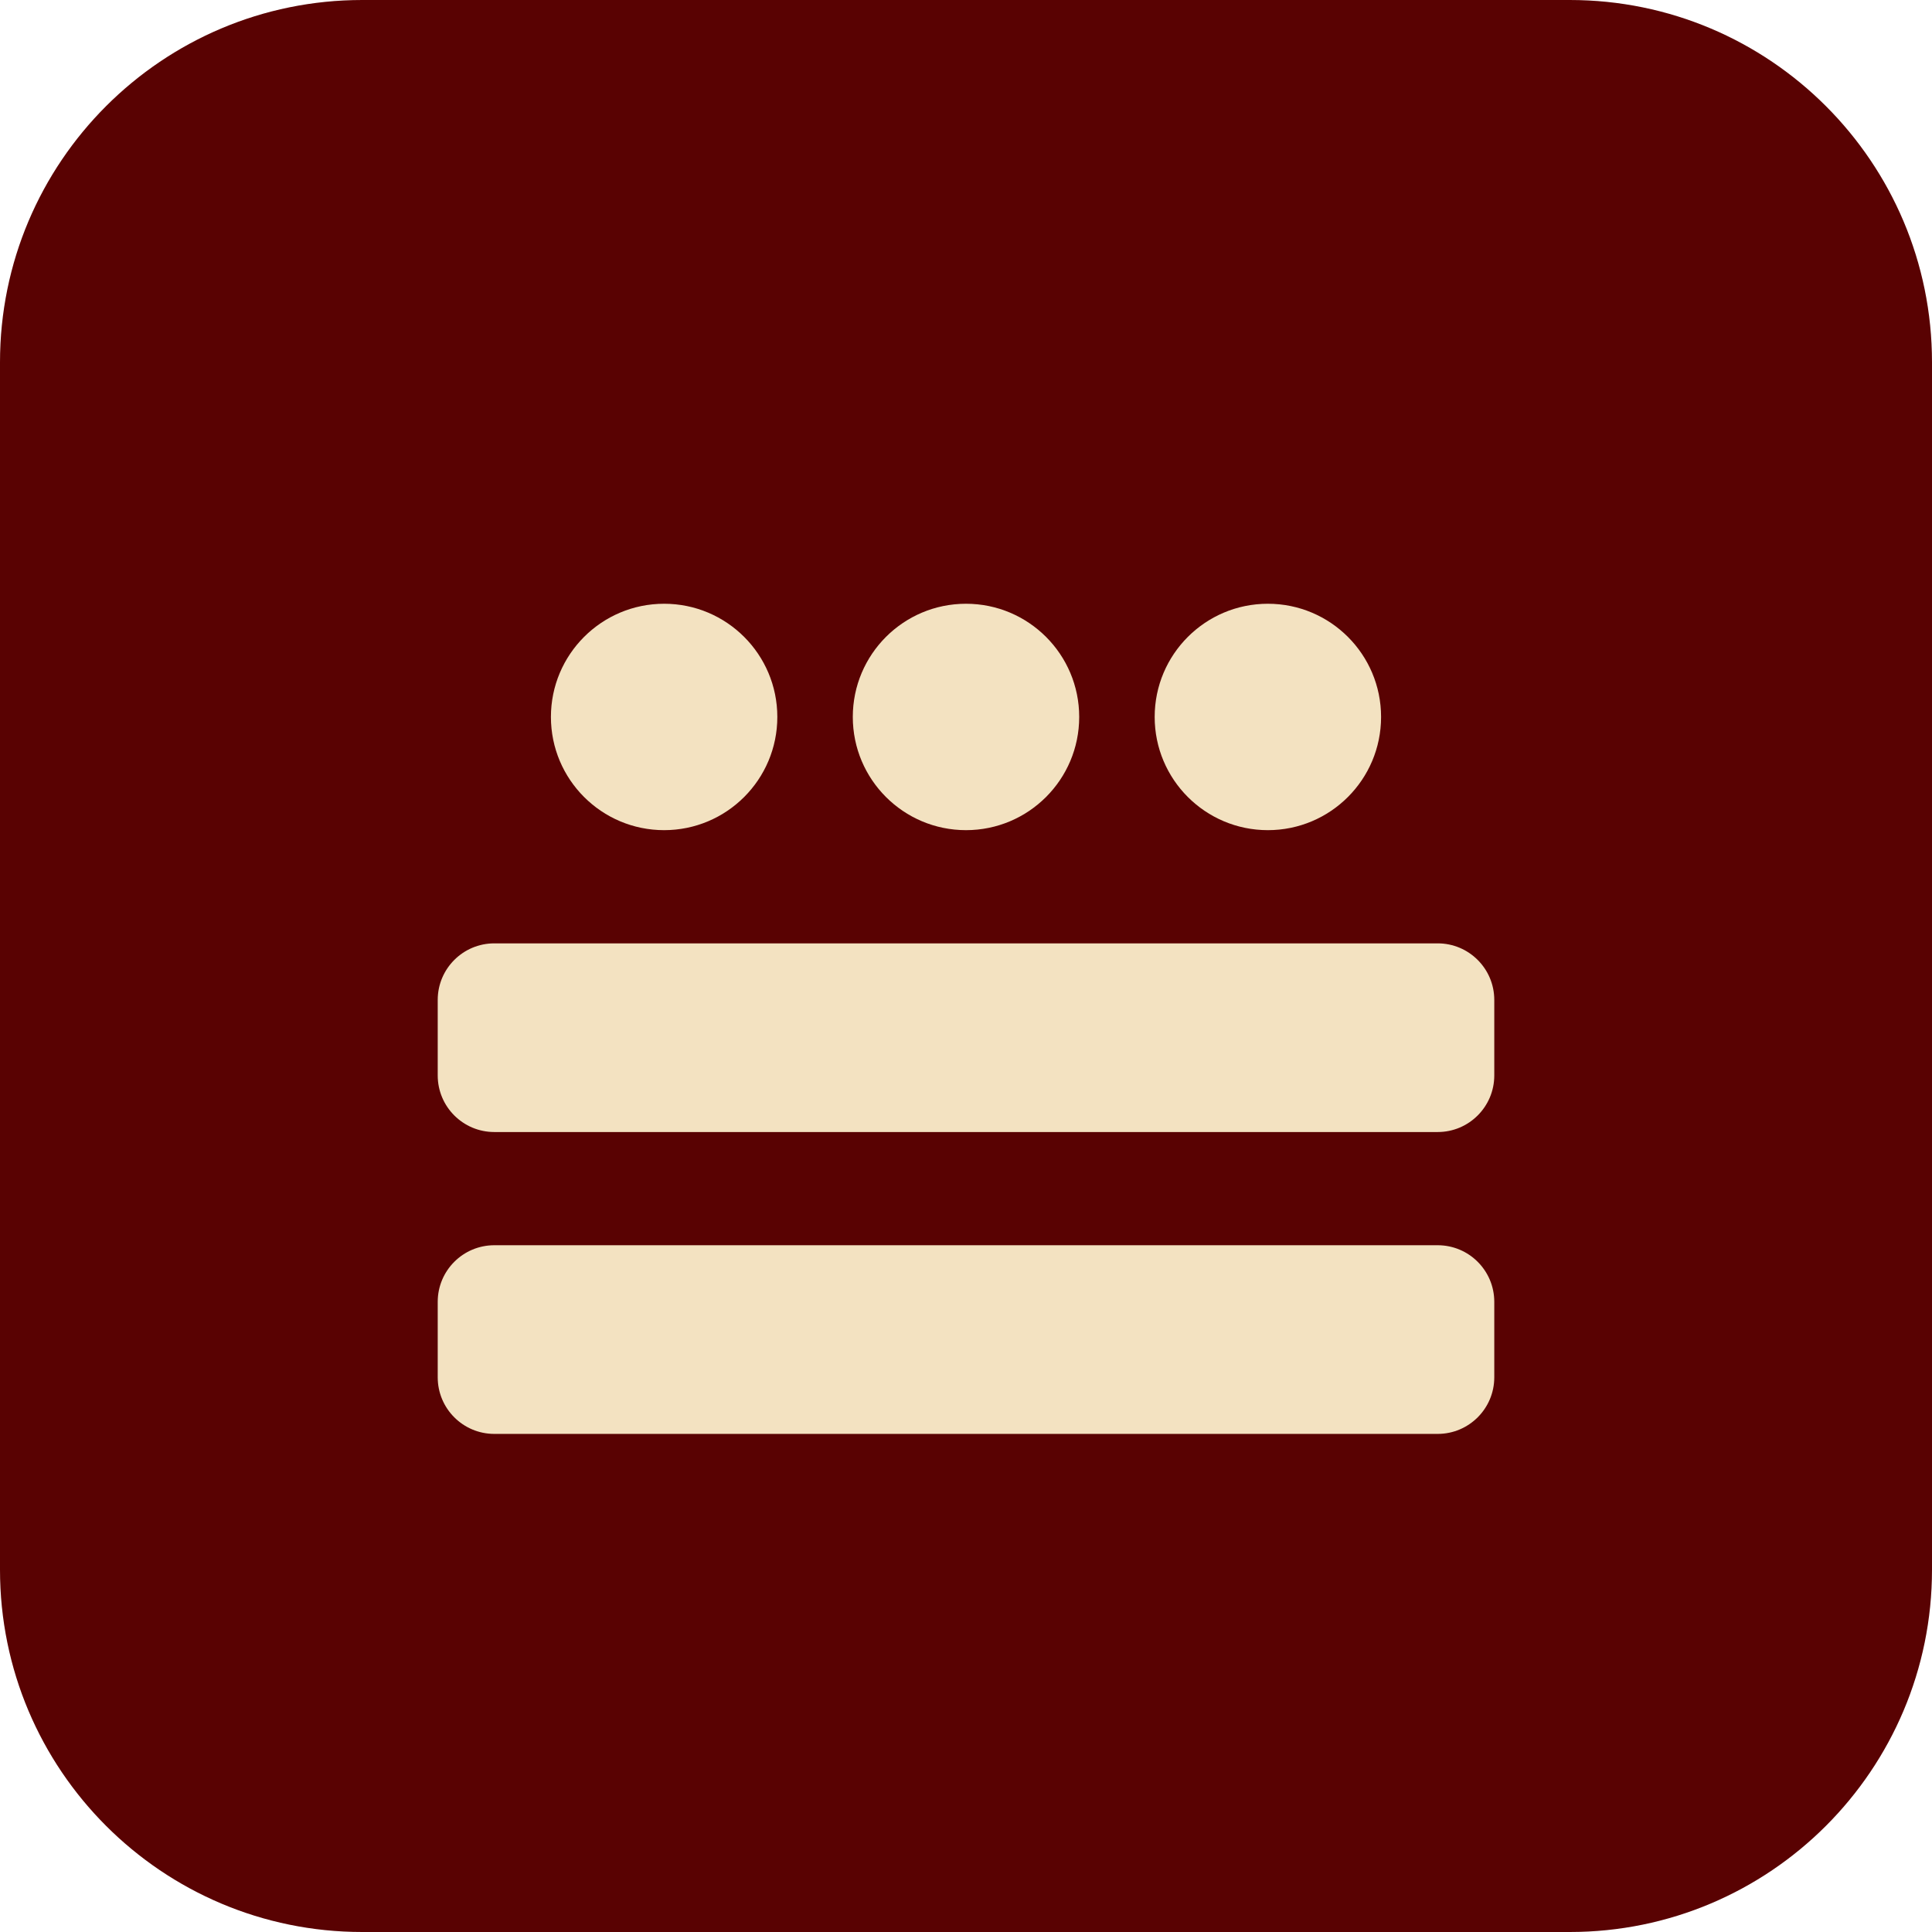
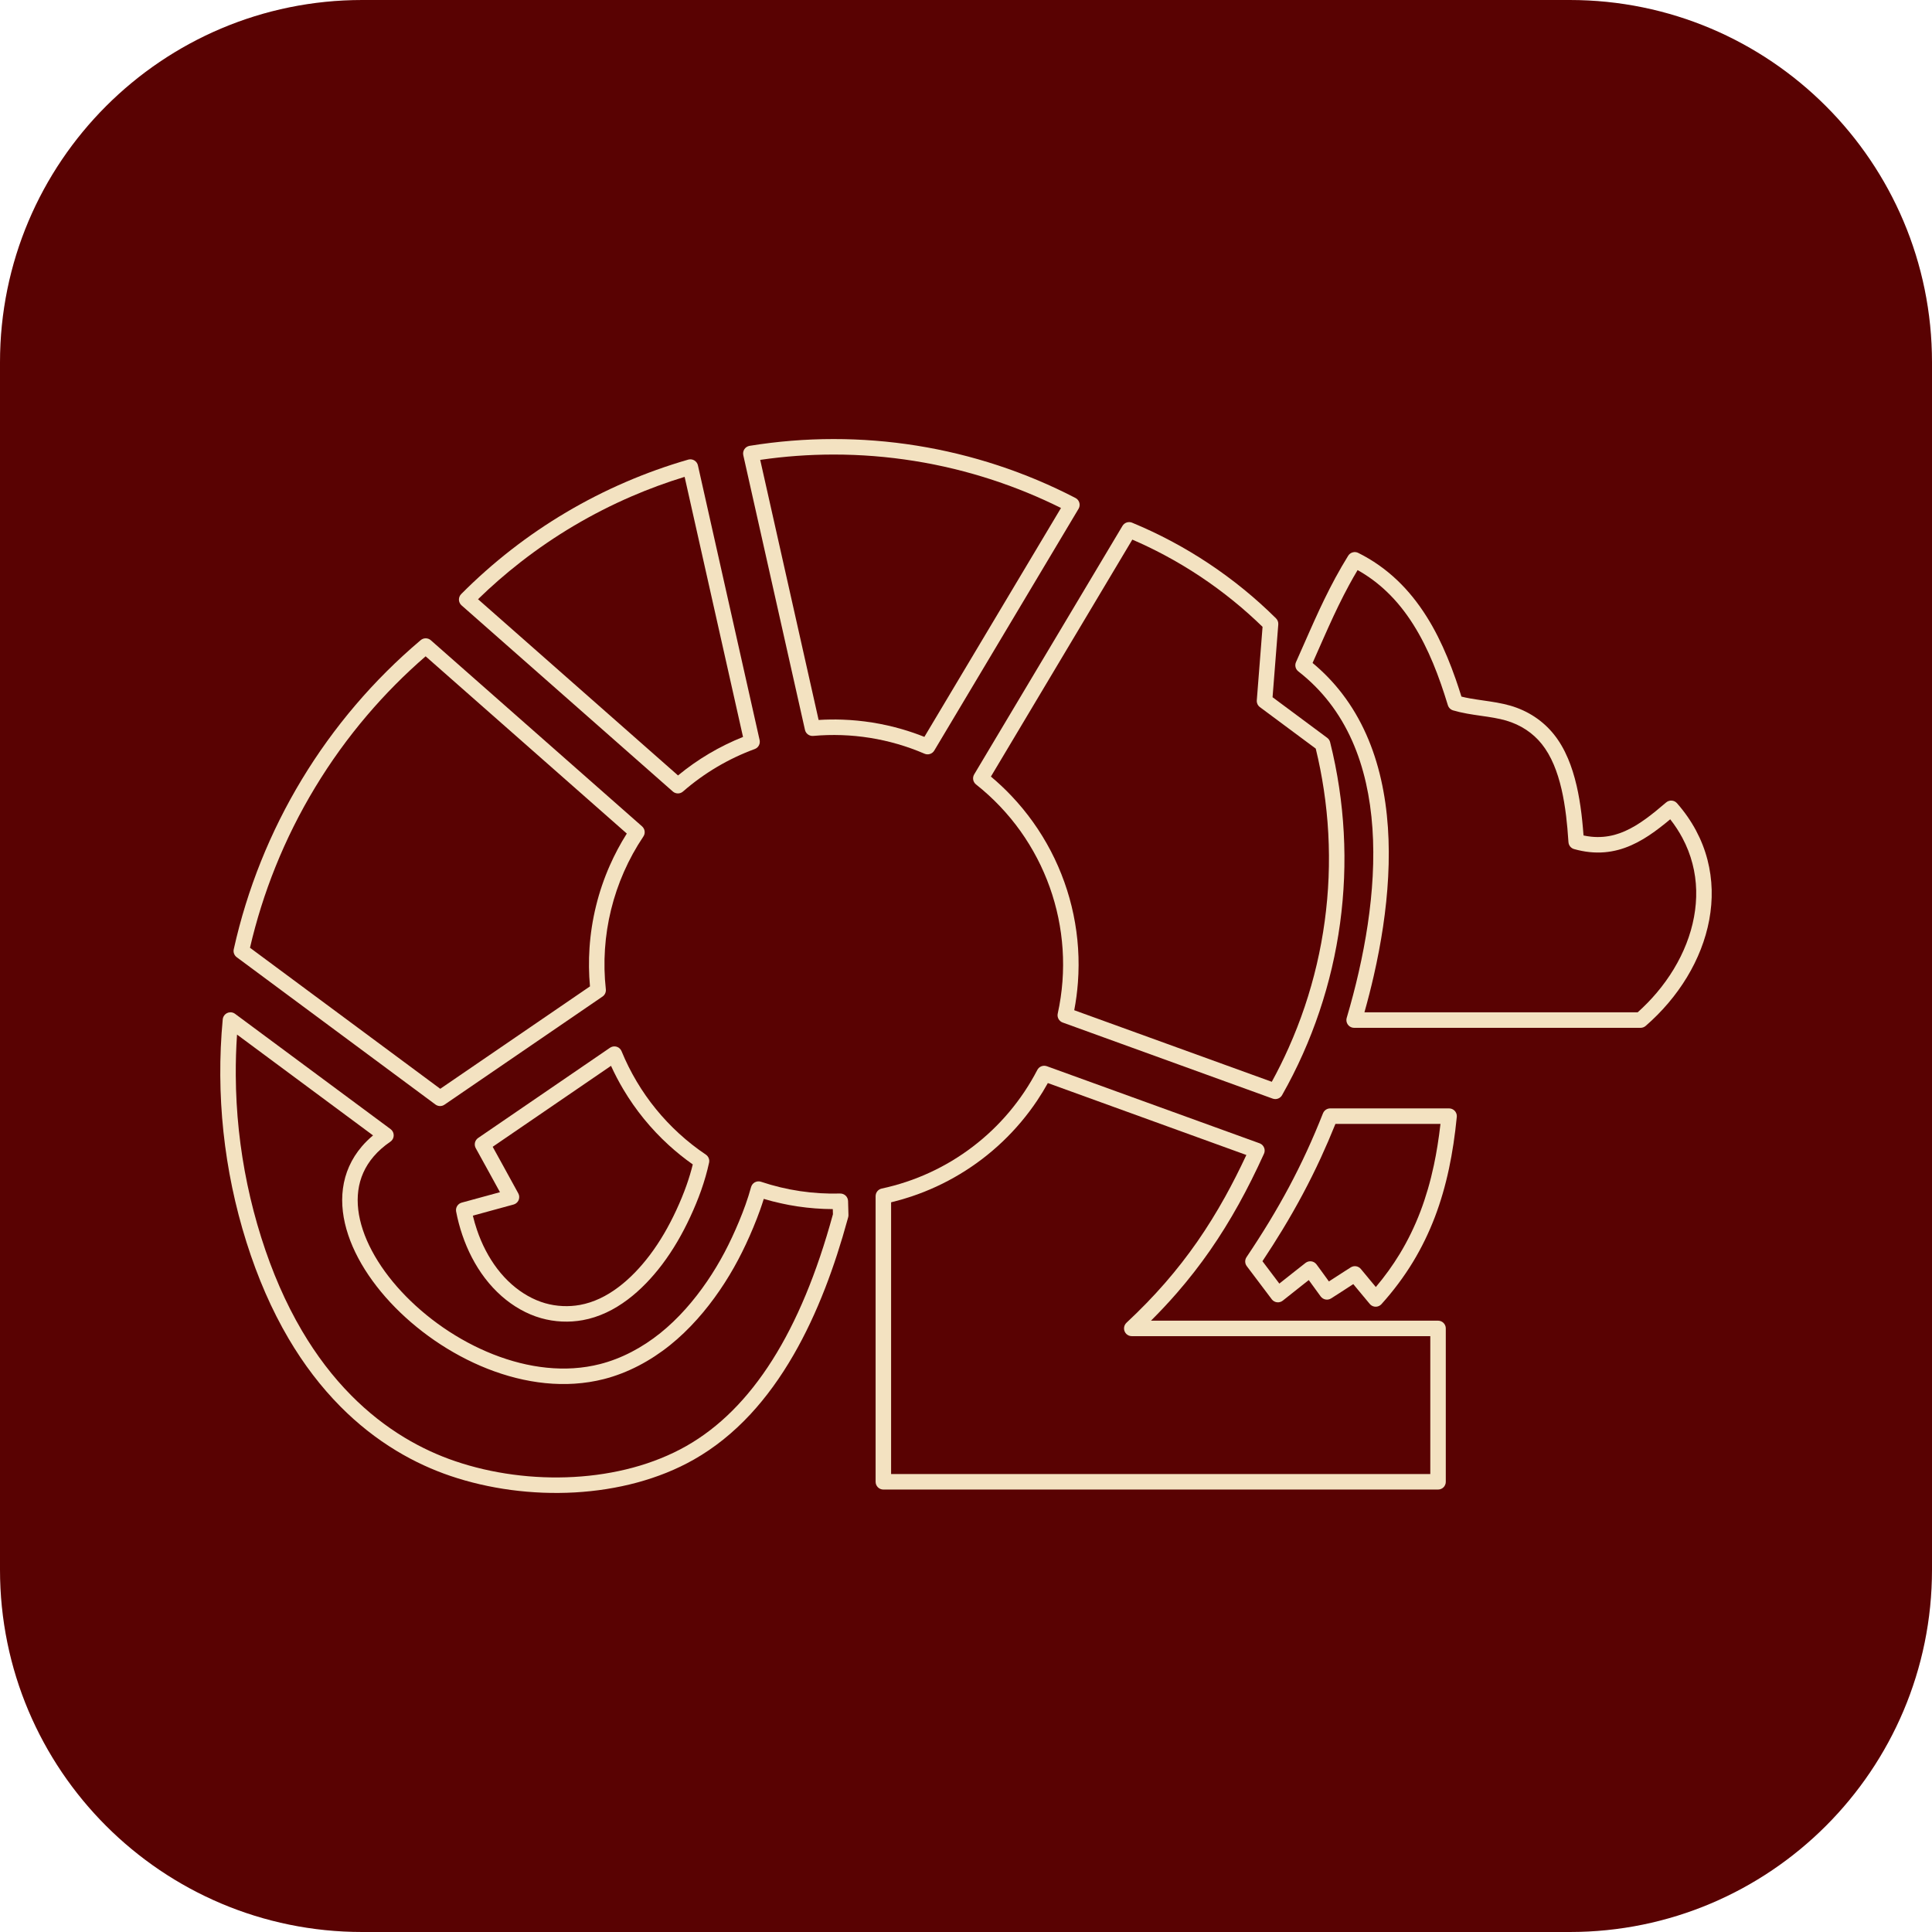
- <svg xmlns="http://www.w3.org/2000/svg" viewBox="0 0 512 512">
+ <svg xmlns="http://www.w3.org/2000/svg" viewBox="0 0 512 512" width="512" height="512">
  <rect width="512" height="512" rx="96" fill="#590202" />
-   <g fill="#F3E2C1" transform="translate(116 150) scale(10)">
-     <circle cx="6" cy="4" r="3" />
-     <circle cx="14" cy="4" r="3" />
-     <circle cx="22" cy="4" r="3" />
-     <rect x="0" y="10" width="28" height="5" rx="1.5" />
-     <rect x="0" y="18" width="28" height="5" rx="1.5" />
+   <g transform="translate(56.32 114.30) scale(4.1061)">
+     <g id="isotipo" fill="#F3E2C1" stroke="none">
+       <g id="placa-izquierda">
+         <path d="M 13.436 13.478 Q 13.47 13.449 13.509 13.427 Q 13.547 13.405 13.589 13.389 Q 13.631 13.374 13.675 13.367 Q 13.719 13.359 13.764 13.36 Q 13.809 13.36 13.852 13.369 Q 13.896 13.377 13.938 13.393 Q 13.98 13.409 14.018 13.432 Q 14.056 13.455 14.089 13.485 L 27.724 25.498 Q 27.757 25.527 27.785 25.563 Q 27.813 25.598 27.834 25.638 Q 27.856 25.678 27.869 25.721 Q 27.883 25.764 27.889 25.809 Q 27.895 25.853 27.892 25.898 Q 27.89 25.943 27.88 25.987 Q 27.869 26.031 27.851 26.073 Q 27.833 26.114 27.808 26.151 Q 27.081 27.234 26.555 28.428 Q 26.033 29.612 25.724 30.869 Q 25.415 32.126 25.329 33.417 Q 25.242 34.719 25.385 36.015 Q 25.392 36.083 25.381 36.15 Q 25.37 36.217 25.342 36.279 Q 25.314 36.34 25.27 36.392 Q 25.226 36.444 25.17 36.482 L 14.969 43.462 Q 14.937 43.483 14.902 43.5 Q 14.867 43.517 14.83 43.528 Q 14.793 43.539 14.755 43.544 Q 14.716 43.55 14.677 43.549 Q 14.639 43.548 14.6 43.541 Q 14.562 43.535 14.526 43.522 Q 14.489 43.51 14.455 43.492 Q 14.42 43.474 14.389 43.451 L 1.56 33.941 Q 1.502 33.898 1.459 33.84 Q 1.415 33.782 1.39 33.714 Q 1.364 33.646 1.359 33.574 Q 1.354 33.501 1.37 33.431 Q 2.018 30.518 3.129 27.751 Q 4.233 25.001 5.767 22.465 Q 7.301 19.929 9.223 17.674 Q 11.158 15.404 13.436 13.478 Z M 13.754 14.522 Q 11.726 16.279 9.984 18.322 Q 8.114 20.516 6.623 22.982 Q 5.131 25.449 4.057 28.123 Q 3.036 30.665 2.418 33.332 L 14.698 42.435 L 24.361 35.825 Q 24.249 34.59 24.331 33.351 Q 24.423 31.972 24.753 30.63 Q 25.082 29.288 25.64 28.024 Q 26.113 26.951 26.738 25.962 L 13.754 14.522 Z" />
+       </g>
+       <g id="placa-superior-izquierda">
+         <path d="M 30.702 1.828 Q 30.716 1.824 30.731 1.82 Q 30.779 1.809 30.828 1.808 Q 30.878 1.807 30.926 1.815 Q 30.975 1.824 31.021 1.842 Q 31.066 1.859 31.108 1.886 Q 31.15 1.912 31.185 1.946 Q 31.221 1.98 31.249 2.02 Q 31.278 2.06 31.298 2.105 Q 31.318 2.15 31.328 2.199 L 35.31 19.928 Q 35.319 19.972 35.321 20.018 Q 35.323 20.063 35.317 20.107 Q 35.311 20.152 35.296 20.195 Q 35.282 20.238 35.261 20.277 Q 35.239 20.317 35.211 20.352 Q 35.182 20.387 35.148 20.417 Q 35.114 20.446 35.075 20.469 Q 35.036 20.492 34.994 20.507 Q 33.721 20.975 32.554 21.666 Q 31.388 22.357 30.366 23.248 Q 30.332 23.278 30.293 23.301 Q 30.255 23.324 30.212 23.34 Q 30.17 23.356 30.126 23.364 Q 30.081 23.372 30.036 23.371 Q 29.991 23.371 29.947 23.363 Q 29.902 23.355 29.86 23.339 Q 29.818 23.323 29.779 23.3 Q 29.741 23.276 29.707 23.247 L 16.073 11.234 Q 16.061 11.224 16.051 11.213 Q 16.016 11.179 15.988 11.138 Q 15.961 11.097 15.942 11.051 Q 15.923 11.006 15.913 10.958 Q 15.903 10.909 15.903 10.86 Q 15.903 10.811 15.913 10.763 Q 15.922 10.714 15.941 10.669 Q 15.959 10.623 15.987 10.582 Q 16.014 10.541 16.049 10.506 Q 17.57 8.975 19.274 7.648 Q 20.971 6.328 22.821 5.232 Q 24.672 4.136 26.646 3.283 Q 28.627 2.426 30.702 1.828 Z M 30.47 2.94 Q 28.722 3.475 27.042 4.201 Q 25.127 5.029 23.331 6.092 Q 21.535 7.156 19.888 8.438 Q 18.445 9.561 17.135 10.837 L 30.044 22.211 Q 30.989 21.431 32.045 20.805 Q 33.101 20.18 34.239 19.726 L 30.47 2.94 Z" />
+       </g>
+       <g id="placa-superior-central">
+         <path d="M 34.663 0.938 Q 37.351 0.502 40.073 0.5 Q 42.778 0.498 45.45 0.925 Q 48.121 1.353 50.691 2.198 Q 53.277 3.049 55.694 4.302 Q 55.738 4.324 55.777 4.355 Q 55.815 4.386 55.847 4.423 Q 55.878 4.461 55.902 4.504 Q 55.926 4.547 55.941 4.594 Q 55.956 4.641 55.961 4.69 Q 55.967 4.739 55.962 4.788 Q 55.958 4.837 55.945 4.885 Q 55.931 4.932 55.908 4.976 Q 55.901 4.989 55.894 5.002 L 46.582 20.606 Q 46.558 20.644 46.529 20.678 Q 46.499 20.712 46.464 20.741 Q 46.429 20.769 46.389 20.79 Q 46.349 20.811 46.306 20.825 Q 46.263 20.839 46.219 20.845 Q 46.174 20.851 46.129 20.849 Q 46.084 20.847 46.04 20.837 Q 45.996 20.827 45.954 20.809 Q 45.108 20.444 44.222 20.187 Q 43.34 19.931 42.434 19.786 Q 41.527 19.641 40.609 19.609 Q 39.688 19.577 38.769 19.66 Q 38.724 19.664 38.679 19.66 Q 38.635 19.656 38.591 19.643 Q 38.548 19.631 38.507 19.612 Q 38.466 19.592 38.43 19.566 Q 38.393 19.539 38.362 19.506 Q 38.331 19.474 38.306 19.436 Q 38.282 19.398 38.264 19.357 Q 38.247 19.315 38.237 19.271 L 34.256 1.541 Q 34.245 1.493 34.244 1.444 Q 34.242 1.395 34.251 1.346 Q 34.259 1.298 34.277 1.252 Q 34.295 1.206 34.321 1.164 Q 34.347 1.123 34.381 1.087 Q 34.415 1.051 34.455 1.023 Q 34.496 0.995 34.541 0.975 Q 34.586 0.955 34.634 0.944 Q 34.648 0.941 34.663 0.938 Z M 35.348 1.844 L 39.118 18.63 Q 39.88 18.583 40.643 18.609 Q 41.623 18.643 42.591 18.798 Q 43.56 18.953 44.501 19.226 Q 45.235 19.439 45.944 19.722 L 54.761 4.949 Q 52.636 3.891 50.378 3.148 Q 47.885 2.327 45.292 1.913 Q 42.699 1.498 40.074 1.5 Q 37.698 1.502 35.348 1.844 Z" />
+       </g>
+       <g id="placa-derecha">
+         <path d="M 59.35 5.898 Q 60.649 6.435 61.89 7.096 Q 63.127 7.756 64.295 8.532 Q 65.463 9.309 66.55 10.194 Q 67.64 11.082 68.638 12.072 Q 68.677 12.11 68.707 12.156 Q 68.736 12.202 68.755 12.253 Q 68.774 12.304 68.782 12.358 Q 68.789 12.412 68.785 12.466 L 68.416 17.163 L 71.943 19.783 Q 72.013 19.835 72.061 19.907 Q 72.109 19.979 72.13 20.063 Q 72.491 21.504 72.711 22.972 Q 72.931 24.431 73.01 25.903 Q 73.09 27.37 73.03 28.837 Q 72.97 30.301 72.773 31.753 Q 72.575 33.204 72.242 34.631 Q 71.907 36.061 71.439 37.452 Q 70.969 38.85 70.368 40.197 Q 69.763 41.553 69.03 42.845 Q 69.009 42.883 68.981 42.917 Q 68.953 42.951 68.919 42.979 Q 68.886 43.008 68.848 43.03 Q 68.81 43.052 68.768 43.067 Q 68.727 43.083 68.684 43.09 Q 68.641 43.098 68.597 43.098 Q 68.553 43.099 68.51 43.091 Q 68.466 43.083 68.425 43.069 L 54.869 38.157 Q 54.826 38.142 54.787 38.119 Q 54.748 38.096 54.714 38.067 Q 54.68 38.037 54.651 38.002 Q 54.623 37.967 54.601 37.928 Q 54.579 37.888 54.565 37.846 Q 54.551 37.803 54.544 37.758 Q 54.538 37.714 54.539 37.669 Q 54.541 37.623 54.551 37.579 Q 54.777 36.549 54.856 35.5 Q 54.933 34.465 54.865 33.429 Q 54.797 32.403 54.588 31.396 Q 54.38 30.393 54.036 29.428 Q 53.692 28.464 53.219 27.556 Q 52.743 26.644 52.147 25.806 Q 51.544 24.961 50.829 24.209 Q 50.104 23.446 49.277 22.791 Q 49.242 22.764 49.212 22.73 Q 49.182 22.696 49.159 22.657 Q 49.135 22.618 49.119 22.576 Q 49.103 22.534 49.095 22.49 Q 49.087 22.445 49.087 22.4 Q 49.087 22.355 49.095 22.311 Q 49.103 22.266 49.119 22.224 Q 49.135 22.182 49.158 22.143 L 58.73 6.103 Q 58.753 6.065 58.782 6.031 Q 58.811 5.998 58.846 5.97 Q 58.881 5.942 58.92 5.92 Q 58.959 5.899 59.002 5.885 Q 59.044 5.871 59.088 5.865 Q 59.133 5.858 59.177 5.86 Q 59.222 5.862 59.266 5.871 Q 59.309 5.881 59.35 5.898 Z M 59.365 6.99 L 50.238 22.284 Q 50.932 22.865 51.554 23.52 Q 52.317 24.324 52.961 25.226 Q 53.598 26.12 54.106 27.094 Q 54.611 28.063 54.978 29.093 Q 55.346 30.122 55.568 31.193 Q 55.791 32.268 55.863 33.363 Q 55.936 34.469 55.853 35.574 Q 55.786 36.476 55.616 37.364 L 68.366 41.983 Q 68.955 40.909 69.454 39.789 Q 70.036 38.486 70.491 37.134 Q 70.944 35.787 71.268 34.403 Q 71.591 33.023 71.782 31.618 Q 71.973 30.213 72.031 28.796 Q 72.089 27.376 72.012 25.957 Q 71.935 24.532 71.722 23.121 Q 71.522 21.789 71.203 20.479 L 67.598 17.801 Q 67.547 17.763 67.507 17.714 Q 67.467 17.665 67.441 17.607 Q 67.415 17.549 67.404 17.487 Q 67.393 17.424 67.398 17.361 L 67.77 12.62 Q 66.881 11.754 65.918 10.97 Q 64.869 10.115 63.741 9.365 Q 62.614 8.616 61.419 7.979 Q 60.412 7.442 59.365 6.99 Z" />
+       </g>
+       <g id="c">
+         <path d="M 1.454 37.596 L 11.492 45.037 Q 11.531 45.066 11.564 45.103 Q 11.597 45.139 11.623 45.182 Q 11.648 45.224 11.665 45.27 Q 11.681 45.316 11.688 45.365 Q 11.696 45.414 11.693 45.463 Q 11.691 45.512 11.679 45.56 Q 11.667 45.608 11.646 45.652 Q 11.625 45.697 11.595 45.736 Q 11.545 45.804 11.476 45.851 Q 10.846 46.282 10.402 46.8 Q 9.98 47.291 9.73 47.855 Q 9.488 48.398 9.408 49.005 Q 9.33 49.6 9.406 50.245 Q 9.482 50.882 9.707 51.554 Q 9.929 52.219 10.291 52.898 Q 10.649 53.571 11.132 54.237 Q 11.613 54.9 12.202 55.533 Q 12.791 56.167 13.468 56.749 Q 14.149 57.336 14.896 57.851 Q 15.654 58.372 16.455 58.802 Q 17.272 59.241 18.109 59.571 Q 18.967 59.91 19.825 60.126 Q 20.706 60.348 21.568 60.435 Q 22.456 60.525 23.306 60.47 Q 24.184 60.413 25.01 60.202 Q 26.039 59.939 27.041 59.419 Q 28.012 58.916 28.905 58.198 Q 29.75 57.519 30.54 56.634 Q 31.266 55.82 31.922 54.859 Q 32.529 53.97 33.047 52.992 Q 33.533 52.072 33.979 51.001 Q 34.219 50.424 34.4 49.915 Q 34.608 49.33 34.759 48.777 Q 34.772 48.73 34.794 48.686 Q 34.816 48.642 34.846 48.603 Q 34.876 48.564 34.913 48.532 Q 34.951 48.499 34.993 48.475 Q 35.036 48.45 35.083 48.435 Q 35.13 48.419 35.179 48.413 Q 35.227 48.407 35.277 48.41 Q 35.326 48.414 35.373 48.427 Q 35.387 48.431 35.4 48.435 Q 36.633 48.848 37.919 49.039 Q 39.205 49.23 40.505 49.194 Q 40.554 49.193 40.603 49.201 Q 40.651 49.21 40.697 49.227 Q 40.743 49.245 40.785 49.271 Q 40.827 49.297 40.863 49.331 Q 40.898 49.365 40.927 49.405 Q 40.955 49.445 40.975 49.49 Q 40.995 49.535 41.006 49.583 Q 41.017 49.631 41.019 49.68 L 41.044 50.58 Q 41.046 50.654 41.026 50.725 L 41.012 50.776 L 41.001 50.816 Q 40.345 53.221 39.546 55.283 Q 38.621 57.668 37.498 59.613 Q 36.235 61.801 34.721 63.435 Q 33.045 65.241 31.069 66.363 Q 30.23 66.839 29.295 67.216 Q 28.385 67.582 27.399 67.849 Q 26.436 68.109 25.415 68.27 Q 24.414 68.427 23.377 68.486 Q 22.354 68.543 21.318 68.503 Q 20.289 68.462 19.27 68.327 Q 18.252 68.191 17.267 67.963 Q 16.276 67.734 15.341 67.416 Q 14.476 67.122 13.642 66.738 Q 12.728 66.318 11.863 65.794 Q 9.916 64.616 8.259 62.946 Q 6.377 61.049 4.91 58.559 Q 3.281 55.791 2.189 52.328 Q 1.641 50.59 1.269 48.805 Q 0.898 47.025 0.705 45.216 Q 0.513 43.408 0.501 41.59 Q 0.489 39.767 0.659 37.952 Q 0.663 37.903 0.677 37.855 Q 0.692 37.808 0.715 37.765 Q 0.738 37.721 0.769 37.683 Q 0.8 37.645 0.838 37.613 Q 0.875 37.582 0.919 37.558 Q 0.962 37.535 1.009 37.52 Q 1.056 37.506 1.105 37.501 Q 1.154 37.496 1.203 37.5 Q 1.342 37.513 1.454 37.596 Z M 1.582 38.936 Q 1.492 40.258 1.501 41.583 Q 1.512 43.352 1.699 45.111 Q 1.887 46.869 2.248 48.601 Q 2.61 50.337 3.143 52.028 Q 4.201 55.382 5.772 58.051 Q 7.175 60.434 8.969 62.242 Q 10.539 63.824 12.381 64.939 Q 13.198 65.433 14.06 65.83 Q 14.846 66.192 15.663 66.469 Q 16.551 66.771 17.492 66.989 Q 18.431 67.206 19.402 67.335 Q 20.375 67.465 21.357 67.503 Q 22.345 67.542 23.321 67.487 Q 24.308 67.432 25.26 67.282 Q 26.227 67.13 27.138 66.884 Q 28.067 66.633 28.921 66.288 Q 29.794 65.937 30.575 65.494 Q 36.946 61.878 40.036 50.553 L 40.042 50.534 L 40.033 50.2 Q 38.897 50.195 37.772 50.028 Q 36.656 49.862 35.578 49.54 Q 35.47 49.89 35.342 50.25 Q 35.152 50.784 34.902 51.385 Q 34.439 52.499 33.93 53.46 Q 33.387 54.487 32.748 55.423 Q 32.056 56.438 31.286 57.3 Q 30.441 58.247 29.531 58.978 Q 28.561 59.757 27.501 60.307 Q 26.398 60.879 25.257 61.171 Q 24.342 61.404 23.371 61.467 Q 22.438 61.528 21.467 61.43 Q 20.533 61.335 19.581 61.096 Q 18.66 60.864 17.742 60.502 Q 16.85 60.15 15.982 59.683 Q 15.133 59.227 14.329 58.674 Q 13.538 58.129 12.815 57.507 Q 12.097 56.888 11.469 56.214 Q 10.84 55.536 10.323 54.824 Q 9.799 54.102 9.408 53.368 Q 9.007 52.615 8.759 51.872 Q 8.501 51.102 8.413 50.363 Q 8.322 49.593 8.417 48.874 Q 8.516 48.124 8.816 47.449 Q 9.126 46.751 9.643 46.148 Q 9.964 45.775 10.36 45.443 L 1.582 38.936 Z" />
+       </g>
+       <g id="escalon">
+         <path d="M 17.143 45.609 L 25.655 39.785 Q 25.696 39.758 25.741 39.738 Q 25.786 39.719 25.835 39.709 Q 25.883 39.699 25.932 39.698 Q 25.981 39.698 26.03 39.707 Q 26.078 39.716 26.124 39.734 Q 26.17 39.752 26.211 39.779 Q 26.252 39.806 26.287 39.841 Q 26.322 39.875 26.35 39.916 Q 26.38 39.96 26.4 40.009 Q 26.816 41.024 27.377 41.966 Q 27.934 42.904 28.623 43.749 Q 29.313 44.595 30.118 45.33 Q 30.928 46.07 31.838 46.682 Q 31.869 46.703 31.897 46.728 Q 31.924 46.753 31.948 46.782 Q 31.971 46.811 31.99 46.843 Q 32.009 46.875 32.023 46.91 Q 32.037 46.945 32.046 46.981 Q 32.054 47.017 32.058 47.054 Q 32.061 47.092 32.058 47.129 Q 32.056 47.166 32.048 47.203 Q 31.859 48.076 31.536 48.993 Q 31.242 49.823 30.835 50.699 Q 30.442 51.544 30.014 52.275 Q 29.548 53.072 29.019 53.773 Q 28.522 54.43 27.987 54.981 Q 27.404 55.583 26.789 56.044 Q 26.12 56.546 25.425 56.872 Q 24.672 57.225 23.9 57.366 Q 23.234 57.488 22.547 57.456 Q 21.854 57.423 21.199 57.236 Q 20.507 57.039 19.849 56.666 Q 19.227 56.314 18.667 55.823 Q 18.078 55.306 17.582 54.656 Q 17.112 54.039 16.737 53.316 Q 16.38 52.628 16.121 51.865 Q 15.871 51.131 15.723 50.359 Q 15.714 50.313 15.714 50.266 Q 15.714 50.219 15.722 50.173 Q 15.731 50.127 15.748 50.083 Q 15.765 50.04 15.79 50 Q 15.814 49.96 15.846 49.926 Q 15.878 49.891 15.915 49.863 Q 15.953 49.835 15.995 49.815 Q 16.037 49.794 16.082 49.782 L 18.552 49.108 L 17.83 47.792 L 16.987 46.263 Q 16.965 46.223 16.951 46.179 Q 16.936 46.135 16.93 46.089 Q 16.924 46.043 16.926 45.997 Q 16.928 45.951 16.939 45.906 Q 16.95 45.861 16.968 45.819 Q 16.987 45.777 17.013 45.739 Q 17.039 45.701 17.072 45.668 Q 17.105 45.635 17.143 45.609 Z M 18.082 46.178 L 18.707 47.311 L 19.734 49.183 Q 19.762 49.234 19.778 49.291 Q 19.791 49.339 19.794 49.388 Q 19.798 49.437 19.791 49.486 Q 19.785 49.535 19.77 49.582 Q 19.754 49.628 19.73 49.671 Q 19.705 49.714 19.673 49.751 Q 19.641 49.788 19.602 49.818 Q 19.563 49.848 19.519 49.87 Q 19.475 49.892 19.427 49.905 L 16.802 50.622 Q 16.914 51.091 17.068 51.543 Q 17.302 52.234 17.625 52.856 Q 17.96 53.501 18.378 54.05 Q 18.813 54.621 19.326 55.071 Q 19.809 55.494 20.342 55.796 Q 20.896 56.11 21.473 56.275 Q 22.017 56.43 22.594 56.457 Q 23.167 56.484 23.72 56.383 Q 24.365 56.265 25.001 55.967 Q 25.602 55.685 26.189 55.244 Q 26.74 54.831 27.269 54.285 Q 27.761 53.778 28.221 53.17 Q 28.715 52.516 29.151 51.77 Q 29.555 51.08 29.928 50.278 Q 30.315 49.445 30.593 48.66 Q 30.835 47.973 30.996 47.316 Q 30.181 46.742 29.444 46.069 Q 28.584 45.284 27.848 44.381 Q 27.112 43.478 26.517 42.477 Q 26.076 41.736 25.719 40.953 L 18.082 46.178 Z" />
+       </g>
+       <g id="tallo-2">
+         <path d="M 42.796 49.362 Q 42.796 49.319 42.804 49.277 Q 42.811 49.235 42.825 49.195 Q 42.839 49.155 42.86 49.117 Q 42.881 49.08 42.908 49.047 Q 42.934 49.014 42.966 48.986 Q 42.998 48.958 43.035 48.936 Q 43.071 48.913 43.111 48.897 Q 43.15 48.882 43.192 48.873 Q 43.999 48.7 44.781 48.439 Q 45.556 48.181 46.298 47.838 Q 47.035 47.498 47.731 47.079 Q 48.425 46.661 49.07 46.169 Q 49.714 45.678 50.301 45.12 Q 50.889 44.56 51.413 43.938 Q 51.939 43.314 52.394 42.635 Q 52.853 41.95 53.233 41.217 Q 53.254 41.177 53.281 41.142 Q 53.309 41.106 53.342 41.076 Q 53.376 41.046 53.414 41.022 Q 53.453 40.998 53.495 40.982 Q 53.537 40.965 53.581 40.957 Q 53.625 40.948 53.67 40.948 Q 53.715 40.947 53.76 40.955 Q 53.804 40.962 53.847 40.977 L 67.577 45.952 Q 67.595 45.959 67.613 45.967 Q 67.658 45.987 67.698 46.016 Q 67.738 46.045 67.772 46.081 Q 67.805 46.117 67.831 46.159 Q 67.857 46.2 67.874 46.246 Q 67.892 46.293 67.9 46.341 Q 67.908 46.39 67.906 46.439 Q 67.904 46.488 67.893 46.536 Q 67.882 46.584 67.861 46.629 Q 67.062 48.388 66.232 49.884 Q 65.358 51.46 64.389 52.855 Q 63.389 54.295 62.234 55.622 Q 61.45 56.523 60.569 57.4 L 79.096 57.4 Q 79.146 57.4 79.194 57.41 Q 79.242 57.419 79.288 57.438 Q 79.333 57.457 79.374 57.484 Q 79.415 57.512 79.45 57.546 Q 79.485 57.581 79.512 57.622 Q 79.539 57.663 79.558 57.709 Q 79.577 57.754 79.587 57.802 Q 79.596 57.851 79.596 57.9 L 79.596 67.8 Q 79.596 67.849 79.587 67.898 Q 79.577 67.946 79.558 67.991 Q 79.539 68.037 79.512 68.078 Q 79.485 68.119 79.45 68.154 Q 79.415 68.188 79.374 68.216 Q 79.333 68.243 79.288 68.262 Q 79.242 68.281 79.194 68.29 Q 79.146 68.3 79.096 68.3 L 43.296 68.3 Q 43.247 68.3 43.199 68.29 Q 43.151 68.281 43.105 68.262 Q 43.059 68.243 43.019 68.216 Q 42.978 68.188 42.943 68.154 Q 42.908 68.119 42.881 68.078 Q 42.853 68.037 42.834 67.991 Q 42.816 67.946 42.806 67.898 Q 42.796 67.849 42.796 67.8 Z M 43.796 49.761 L 43.796 67.3 L 78.596 67.3 L 78.596 58.4 L 59.329 58.4 Q 59.279 58.4 59.231 58.39 Q 59.183 58.381 59.137 58.362 Q 59.092 58.343 59.051 58.316 Q 59.01 58.288 58.975 58.254 Q 58.94 58.219 58.913 58.178 Q 58.886 58.137 58.867 58.091 Q 58.848 58.046 58.838 57.998 Q 58.829 57.949 58.829 57.9 Q 58.829 57.796 58.87 57.701 Q 58.912 57.605 58.988 57.534 Q 60.34 56.274 61.48 54.965 Q 62.599 53.68 63.568 52.285 Q 64.508 50.931 65.358 49.399 Q 66.051 48.149 66.725 46.707 L 53.913 42.065 Q 53.592 42.642 53.225 43.191 Q 52.74 43.916 52.177 44.583 Q 51.618 45.246 50.99 45.844 Q 50.364 46.44 49.676 46.965 Q 48.988 47.489 48.247 47.935 Q 47.504 48.383 46.717 48.746 Q 45.925 49.112 45.097 49.388 Q 44.455 49.602 43.796 49.761 Z" />
+       </g>
+       <g id="pata">
+         <path d="M 72.135 43.7 L 79.808 43.7 Q 79.858 43.7 79.906 43.71 Q 79.954 43.719 80 43.738 Q 80.045 43.757 80.086 43.784 Q 80.127 43.812 80.162 43.846 Q 80.197 43.881 80.224 43.922 Q 80.251 43.963 80.27 44.009 Q 80.289 44.054 80.299 44.102 Q 80.308 44.151 80.308 44.2 Q 80.308 44.224 80.306 44.249 Q 80.13 46.048 79.803 47.583 Q 79.449 49.245 78.896 50.7 Q 78.309 52.241 77.476 53.614 Q 76.607 55.044 75.444 56.334 Q 75.411 56.371 75.371 56.4 Q 75.332 56.43 75.287 56.451 Q 75.243 56.472 75.195 56.484 Q 75.147 56.496 75.098 56.499 Q 75.049 56.501 75 56.494 Q 74.951 56.487 74.905 56.471 Q 74.859 56.454 74.816 56.429 Q 74.774 56.404 74.738 56.371 Q 74.711 56.347 74.688 56.319 L 73.921 55.398 L 73.626 55.041 Q 73.585 55.068 73.54 55.096 Q 73.393 55.191 73.104 55.379 Q 72.81 55.57 72.661 55.666 Q 72.41 55.827 72.192 55.965 Q 72.152 55.99 72.109 56.007 Q 72.065 56.024 72.019 56.033 Q 71.973 56.042 71.926 56.042 Q 71.879 56.042 71.833 56.033 Q 71.787 56.024 71.743 56.007 Q 71.699 55.99 71.66 55.965 Q 71.62 55.94 71.586 55.908 Q 71.551 55.876 71.523 55.839 Q 71.34 55.59 71.015 55.141 Q 70.845 54.906 70.753 54.78 L 70.328 55.114 L 69.073 56.109 Q 69.034 56.14 68.99 56.162 Q 68.946 56.184 68.899 56.198 Q 68.852 56.211 68.803 56.215 Q 68.754 56.219 68.705 56.214 Q 68.656 56.208 68.609 56.193 Q 68.562 56.178 68.519 56.154 Q 68.476 56.13 68.438 56.098 Q 68.401 56.066 68.37 56.028 Q 68.367 56.023 68.363 56.018 L 67.484 54.852 L 66.751 53.881 Q 66.728 53.85 66.709 53.815 Q 66.691 53.781 66.678 53.745 Q 66.665 53.708 66.658 53.67 Q 66.651 53.632 66.65 53.593 Q 66.649 53.554 66.654 53.516 Q 66.659 53.477 66.67 53.44 Q 66.681 53.403 66.697 53.368 Q 66.713 53.333 66.735 53.301 Q 67.527 52.122 68.196 51.02 Q 68.884 49.885 69.481 48.768 Q 70.087 47.632 70.627 46.461 Q 71.17 45.283 71.67 44.016 Q 71.684 43.982 71.703 43.949 Q 71.721 43.917 71.745 43.888 Q 71.768 43.858 71.796 43.833 Q 71.823 43.808 71.854 43.787 Q 71.885 43.766 71.919 43.749 Q 71.952 43.733 71.988 43.722 Q 72.024 43.711 72.061 43.706 Q 72.098 43.7 72.135 43.7 Z M 72.474 44.7 Q 72.021 45.825 71.535 46.88 Q 70.983 48.078 70.363 49.239 Q 69.754 50.38 69.051 51.538 Q 68.454 52.521 67.763 53.562 L 68.282 54.25 L 68.853 55.007 L 69.71 54.328 L 70.541 53.674 Q 70.547 53.67 70.553 53.665 Q 70.592 53.636 70.637 53.615 Q 70.681 53.594 70.729 53.582 Q 70.777 53.57 70.826 53.568 Q 70.875 53.565 70.924 53.572 Q 70.973 53.58 71.019 53.596 Q 71.065 53.613 71.108 53.638 Q 71.15 53.663 71.186 53.697 Q 71.223 53.73 71.252 53.769 Q 71.392 53.958 71.551 54.176 Q 71.646 54.306 71.826 54.555 Q 71.949 54.726 72.052 54.868 Q 72.084 54.848 72.119 54.825 Q 72.269 54.729 72.559 54.54 Q 72.85 54.351 72.999 54.256 Q 73.248 54.095 73.463 53.96 Q 73.501 53.936 73.543 53.919 Q 73.585 53.902 73.629 53.893 Q 73.673 53.884 73.718 53.883 Q 73.763 53.882 73.808 53.889 Q 73.853 53.896 73.895 53.911 Q 73.938 53.926 73.977 53.949 Q 74.016 53.971 74.051 54 Q 74.085 54.029 74.114 54.064 L 74.689 54.758 L 75.081 55.229 Q 75.946 54.206 76.621 53.095 Q 77.407 51.801 77.961 50.344 Q 78.487 48.961 78.825 47.374 Q 79.09 46.131 79.253 44.7 L 72.474 44.7 Z" />
+       </g>
+       <g id="cabeza">
+         <path d="M 69.929 14.895 Q 70.12 14.468 70.485 13.64 Q 70.695 13.163 70.798 12.931 Q 70.971 12.541 71.111 12.231 Q 71.46 11.458 71.76 10.842 Q 72.119 10.104 72.474 9.449 Q 72.872 8.717 73.296 8.031 Q 73.32 7.992 73.352 7.958 Q 73.383 7.923 73.42 7.895 Q 73.457 7.868 73.498 7.847 Q 73.54 7.826 73.584 7.814 Q 73.629 7.801 73.675 7.797 Q 73.721 7.792 73.767 7.797 Q 73.813 7.801 73.858 7.813 Q 73.903 7.826 73.944 7.847 Q 75.344 8.544 76.484 9.634 Q 77.516 10.621 78.353 11.95 Q 78.736 12.556 79.083 13.243 Q 79.404 13.879 79.701 14.594 Q 79.972 15.246 80.23 15.982 Q 80.417 16.519 80.606 17.122 Q 80.851 17.184 81.147 17.237 Q 81.334 17.271 81.573 17.307 Q 81.718 17.33 82.012 17.372 Q 82.302 17.414 82.448 17.436 Q 82.693 17.473 82.888 17.508 Q 83.386 17.597 83.767 17.708 Q 84.618 17.957 85.331 18.428 Q 85.687 18.663 85.999 18.948 Q 86.313 19.235 86.579 19.568 Q 87.106 20.227 87.486 21.124 Q 87.817 21.907 88.042 22.882 Q 88.232 23.706 88.354 24.703 Q 88.405 25.124 88.446 25.594 Q 88.467 25.828 88.486 26.085 Q 88.741 26.139 88.99 26.165 Q 89.38 26.204 89.759 26.172 Q 90.119 26.142 90.477 26.047 Q 90.817 25.956 91.163 25.803 Q 91.49 25.659 91.832 25.455 Q 92.148 25.267 92.492 25.018 Q 92.797 24.799 93.151 24.511 Q 93.43 24.285 93.817 23.954 Q 93.854 23.922 93.897 23.898 Q 93.939 23.874 93.986 23.859 Q 94.032 23.843 94.081 23.837 Q 94.129 23.831 94.178 23.835 Q 94.227 23.838 94.274 23.851 Q 94.321 23.864 94.365 23.885 Q 94.408 23.907 94.447 23.937 Q 94.486 23.967 94.518 24.003 Q 95.252 24.839 95.75 25.773 Q 96.233 26.678 96.486 27.657 Q 96.731 28.604 96.757 29.597 Q 96.781 30.558 96.599 31.538 Q 96.421 32.49 96.054 33.43 Q 95.694 34.351 95.164 35.229 Q 94.638 36.098 93.965 36.892 Q 93.291 37.687 92.495 38.378 Q 92.427 38.437 92.342 38.468 Q 92.257 38.5 92.167 38.5 L 73.681 38.5 Q 73.631 38.5 73.583 38.49 Q 73.535 38.481 73.489 38.462 Q 73.444 38.443 73.403 38.416 Q 73.362 38.388 73.327 38.354 Q 73.292 38.319 73.265 38.278 Q 73.238 38.237 73.219 38.191 Q 73.2 38.146 73.19 38.098 Q 73.181 38.049 73.181 38 Q 73.181 37.928 73.201 37.858 Q 73.642 36.367 73.973 34.915 Q 74.333 33.338 74.557 31.838 Q 74.798 30.221 74.878 28.716 Q 74.963 27.106 74.863 25.639 Q 74.757 24.081 74.443 22.696 Q 74.112 21.235 73.551 19.974 Q 72.342 17.257 70.078 15.494 Q 70.045 15.468 70.017 15.438 Q 69.988 15.407 69.966 15.372 Q 69.943 15.337 69.926 15.299 Q 69.91 15.261 69.9 15.22 Q 69.89 15.18 69.886 15.138 Q 69.883 15.096 69.887 15.055 Q 69.891 15.013 69.901 14.973 Q 69.912 14.933 69.929 14.895 Z M 70.998 14.951 Q 72.072 15.842 72.915 16.943 Q 73.828 18.135 74.465 19.568 Q 75.066 20.918 75.418 22.475 Q 75.749 23.936 75.861 25.571 Q 75.965 27.099 75.876 28.769 Q 75.794 30.322 75.546 31.985 Q 75.316 33.523 74.948 35.137 Q 74.681 36.306 74.345 37.5 L 91.979 37.5 Q 92.637 36.912 93.202 36.246 Q 93.824 35.512 94.308 34.712 Q 94.794 33.907 95.123 33.066 Q 95.456 32.214 95.615 31.355 Q 95.778 30.479 95.757 29.622 Q 95.735 28.743 95.518 27.908 Q 95.295 27.044 94.868 26.244 Q 94.534 25.619 94.081 25.041 Q 93.919 25.177 93.781 25.288 Q 93.404 25.593 93.077 25.829 Q 92.697 26.103 92.343 26.314 Q 91.949 26.549 91.566 26.718 Q 91.15 26.902 90.735 27.013 Q 90.292 27.131 89.843 27.169 Q 88.887 27.249 87.876 26.963 Q 87.839 26.953 87.804 26.937 Q 87.769 26.921 87.737 26.9 Q 87.705 26.879 87.676 26.853 Q 87.648 26.827 87.623 26.797 Q 87.599 26.767 87.58 26.734 Q 87.56 26.7 87.546 26.664 Q 87.532 26.629 87.524 26.591 Q 87.516 26.553 87.513 26.515 Q 87.451 25.561 87.361 24.824 Q 87.246 23.88 87.068 23.107 Q 86.862 22.216 86.565 21.515 Q 86.238 20.744 85.797 20.191 Q 85.363 19.647 84.78 19.262 Q 84.193 18.875 83.487 18.668 Q 83.157 18.572 82.712 18.492 Q 82.53 18.46 82.297 18.424 Q 82.156 18.403 81.87 18.362 Q 81.572 18.319 81.422 18.296 Q 81.17 18.257 80.969 18.221 Q 80.457 18.128 80.065 18.011 Q 80.006 17.993 79.953 17.961 Q 79.9 17.93 79.856 17.886 Q 79.812 17.842 79.78 17.789 Q 79.748 17.737 79.73 17.678 Q 79.507 16.946 79.286 16.313 Q 79.038 15.604 78.778 14.977 Q 78.495 14.297 78.19 13.694 Q 77.864 13.05 77.507 12.483 Q 76.736 11.258 75.793 10.357 Q 74.931 9.532 73.904 8.957 Q 73.622 9.43 73.353 9.926 Q 73.008 10.561 72.659 11.279 Q 72.365 11.883 72.022 12.643 Q 71.883 12.95 71.712 13.337 Q 71.608 13.571 71.4 14.043 Q 71.163 14.581 70.998 14.951 Z" />
+       </g>
+     </g>
  </g>
</svg>
